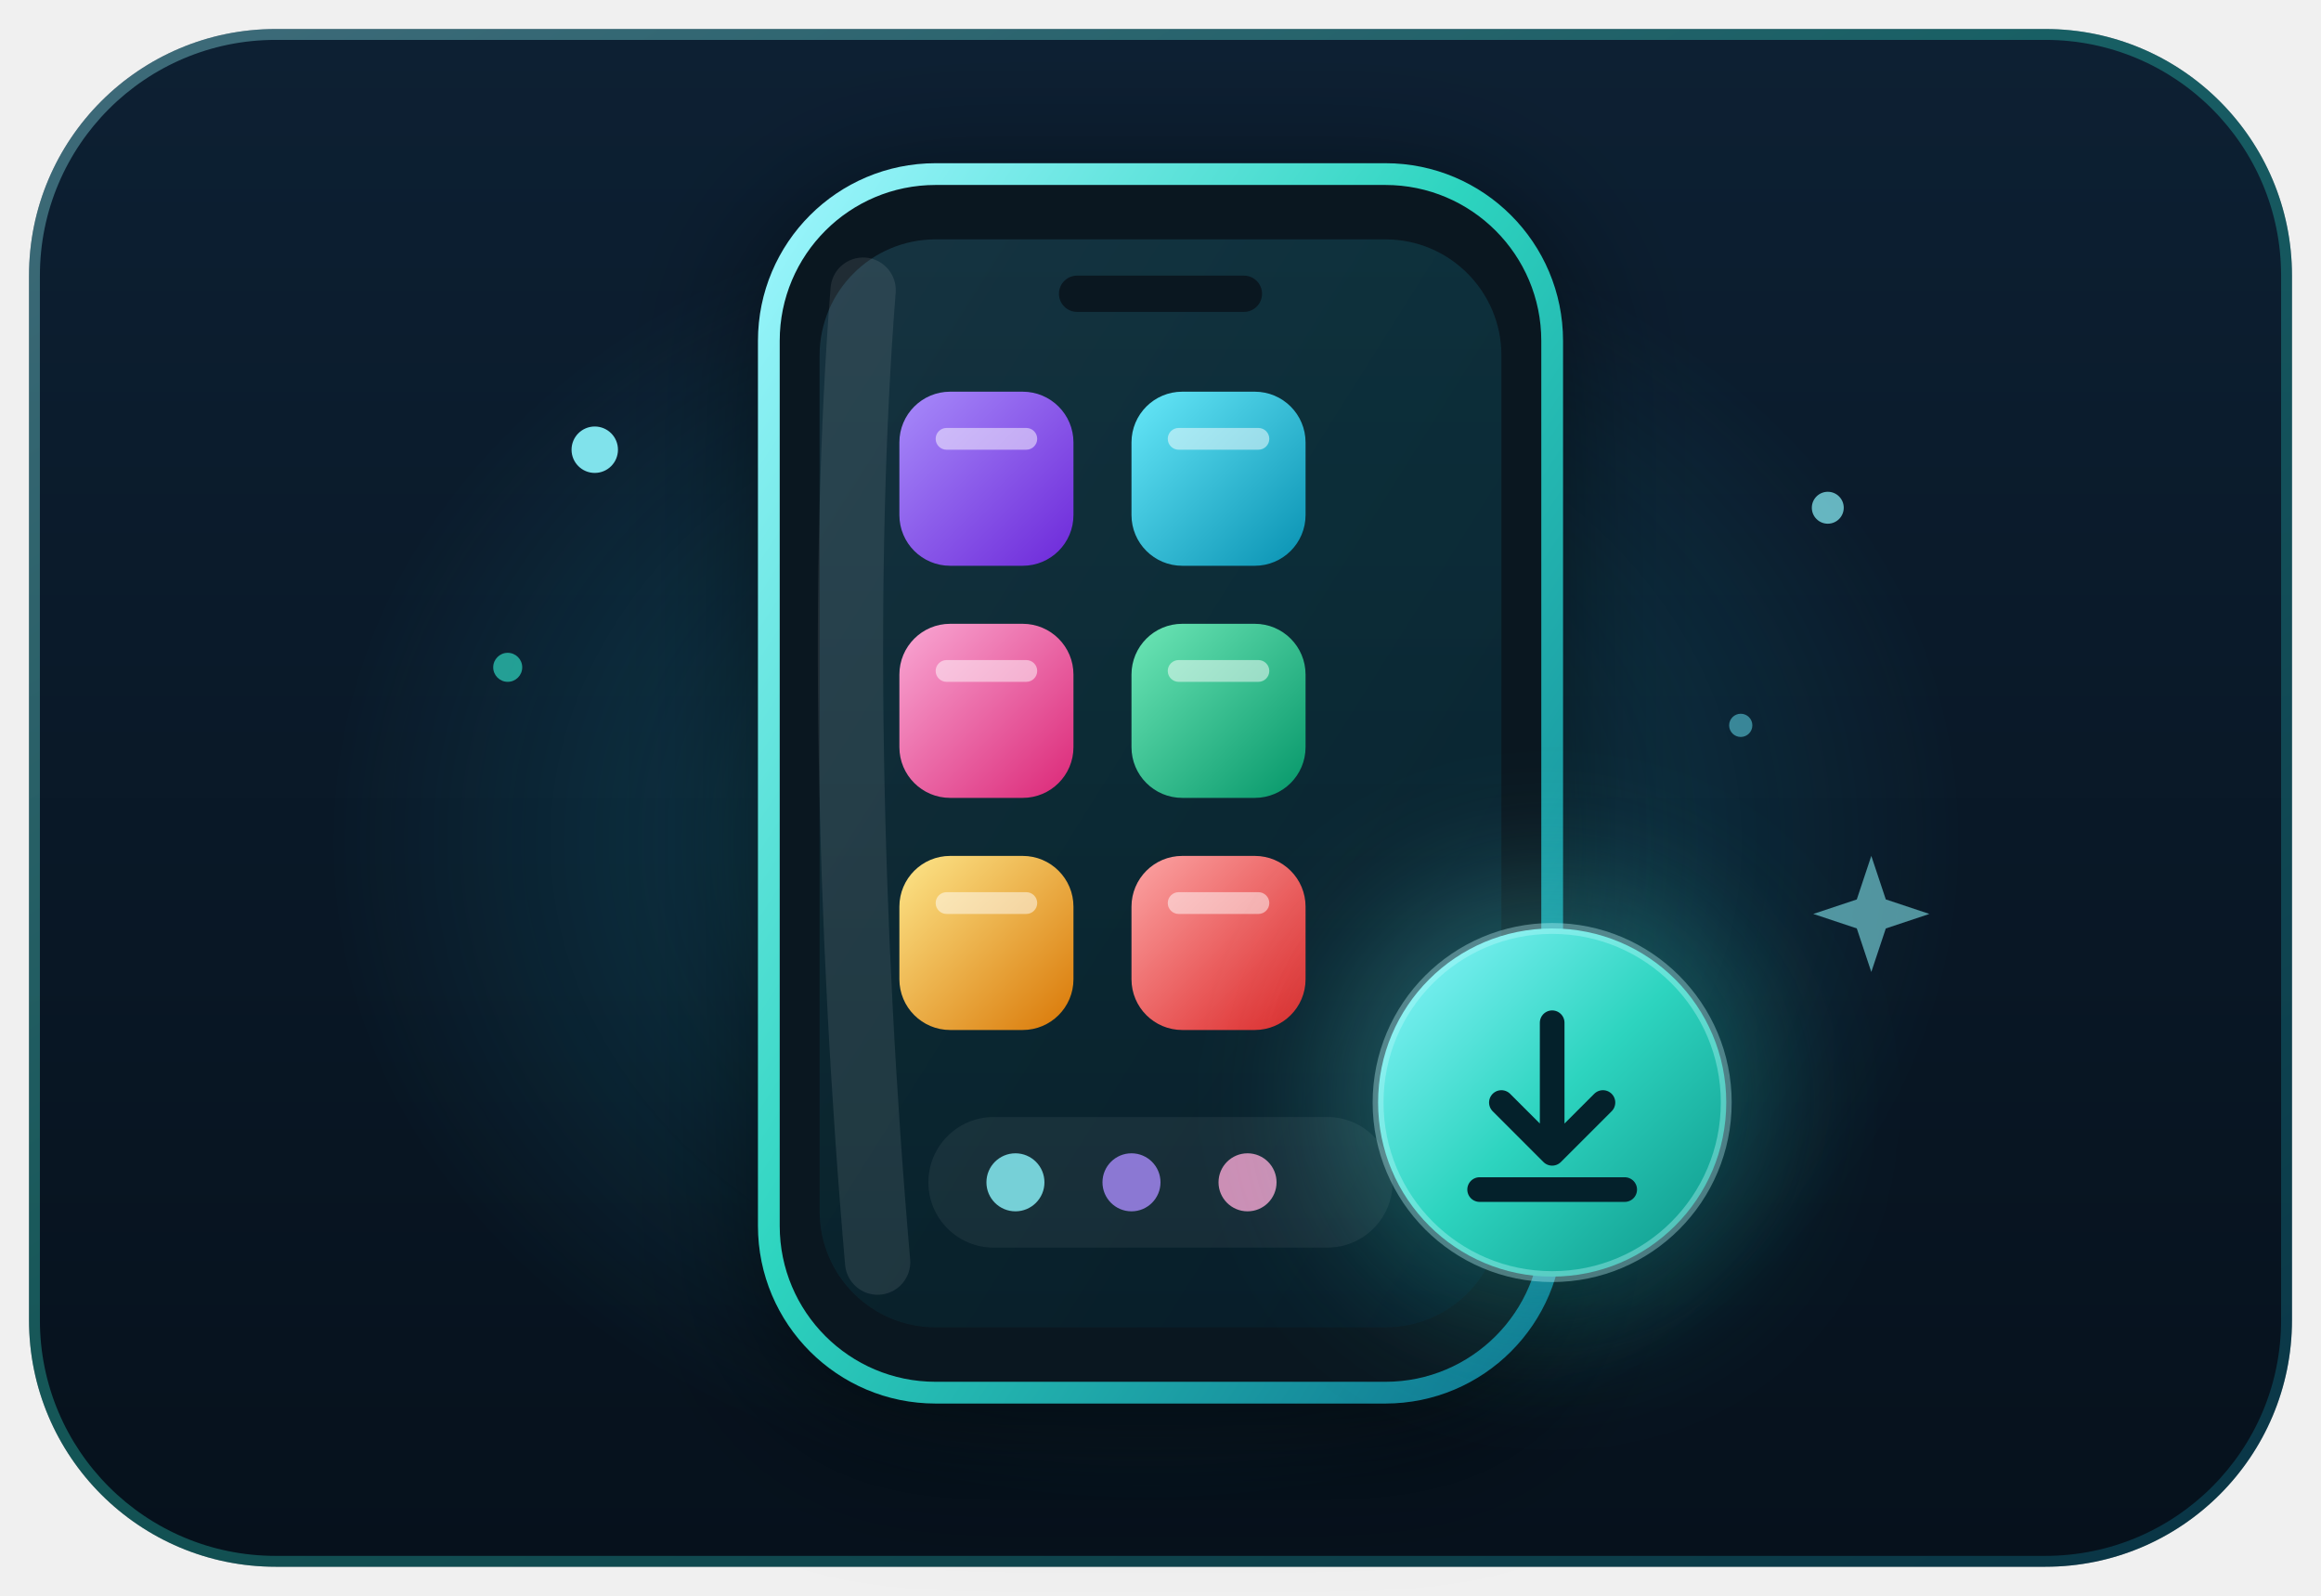
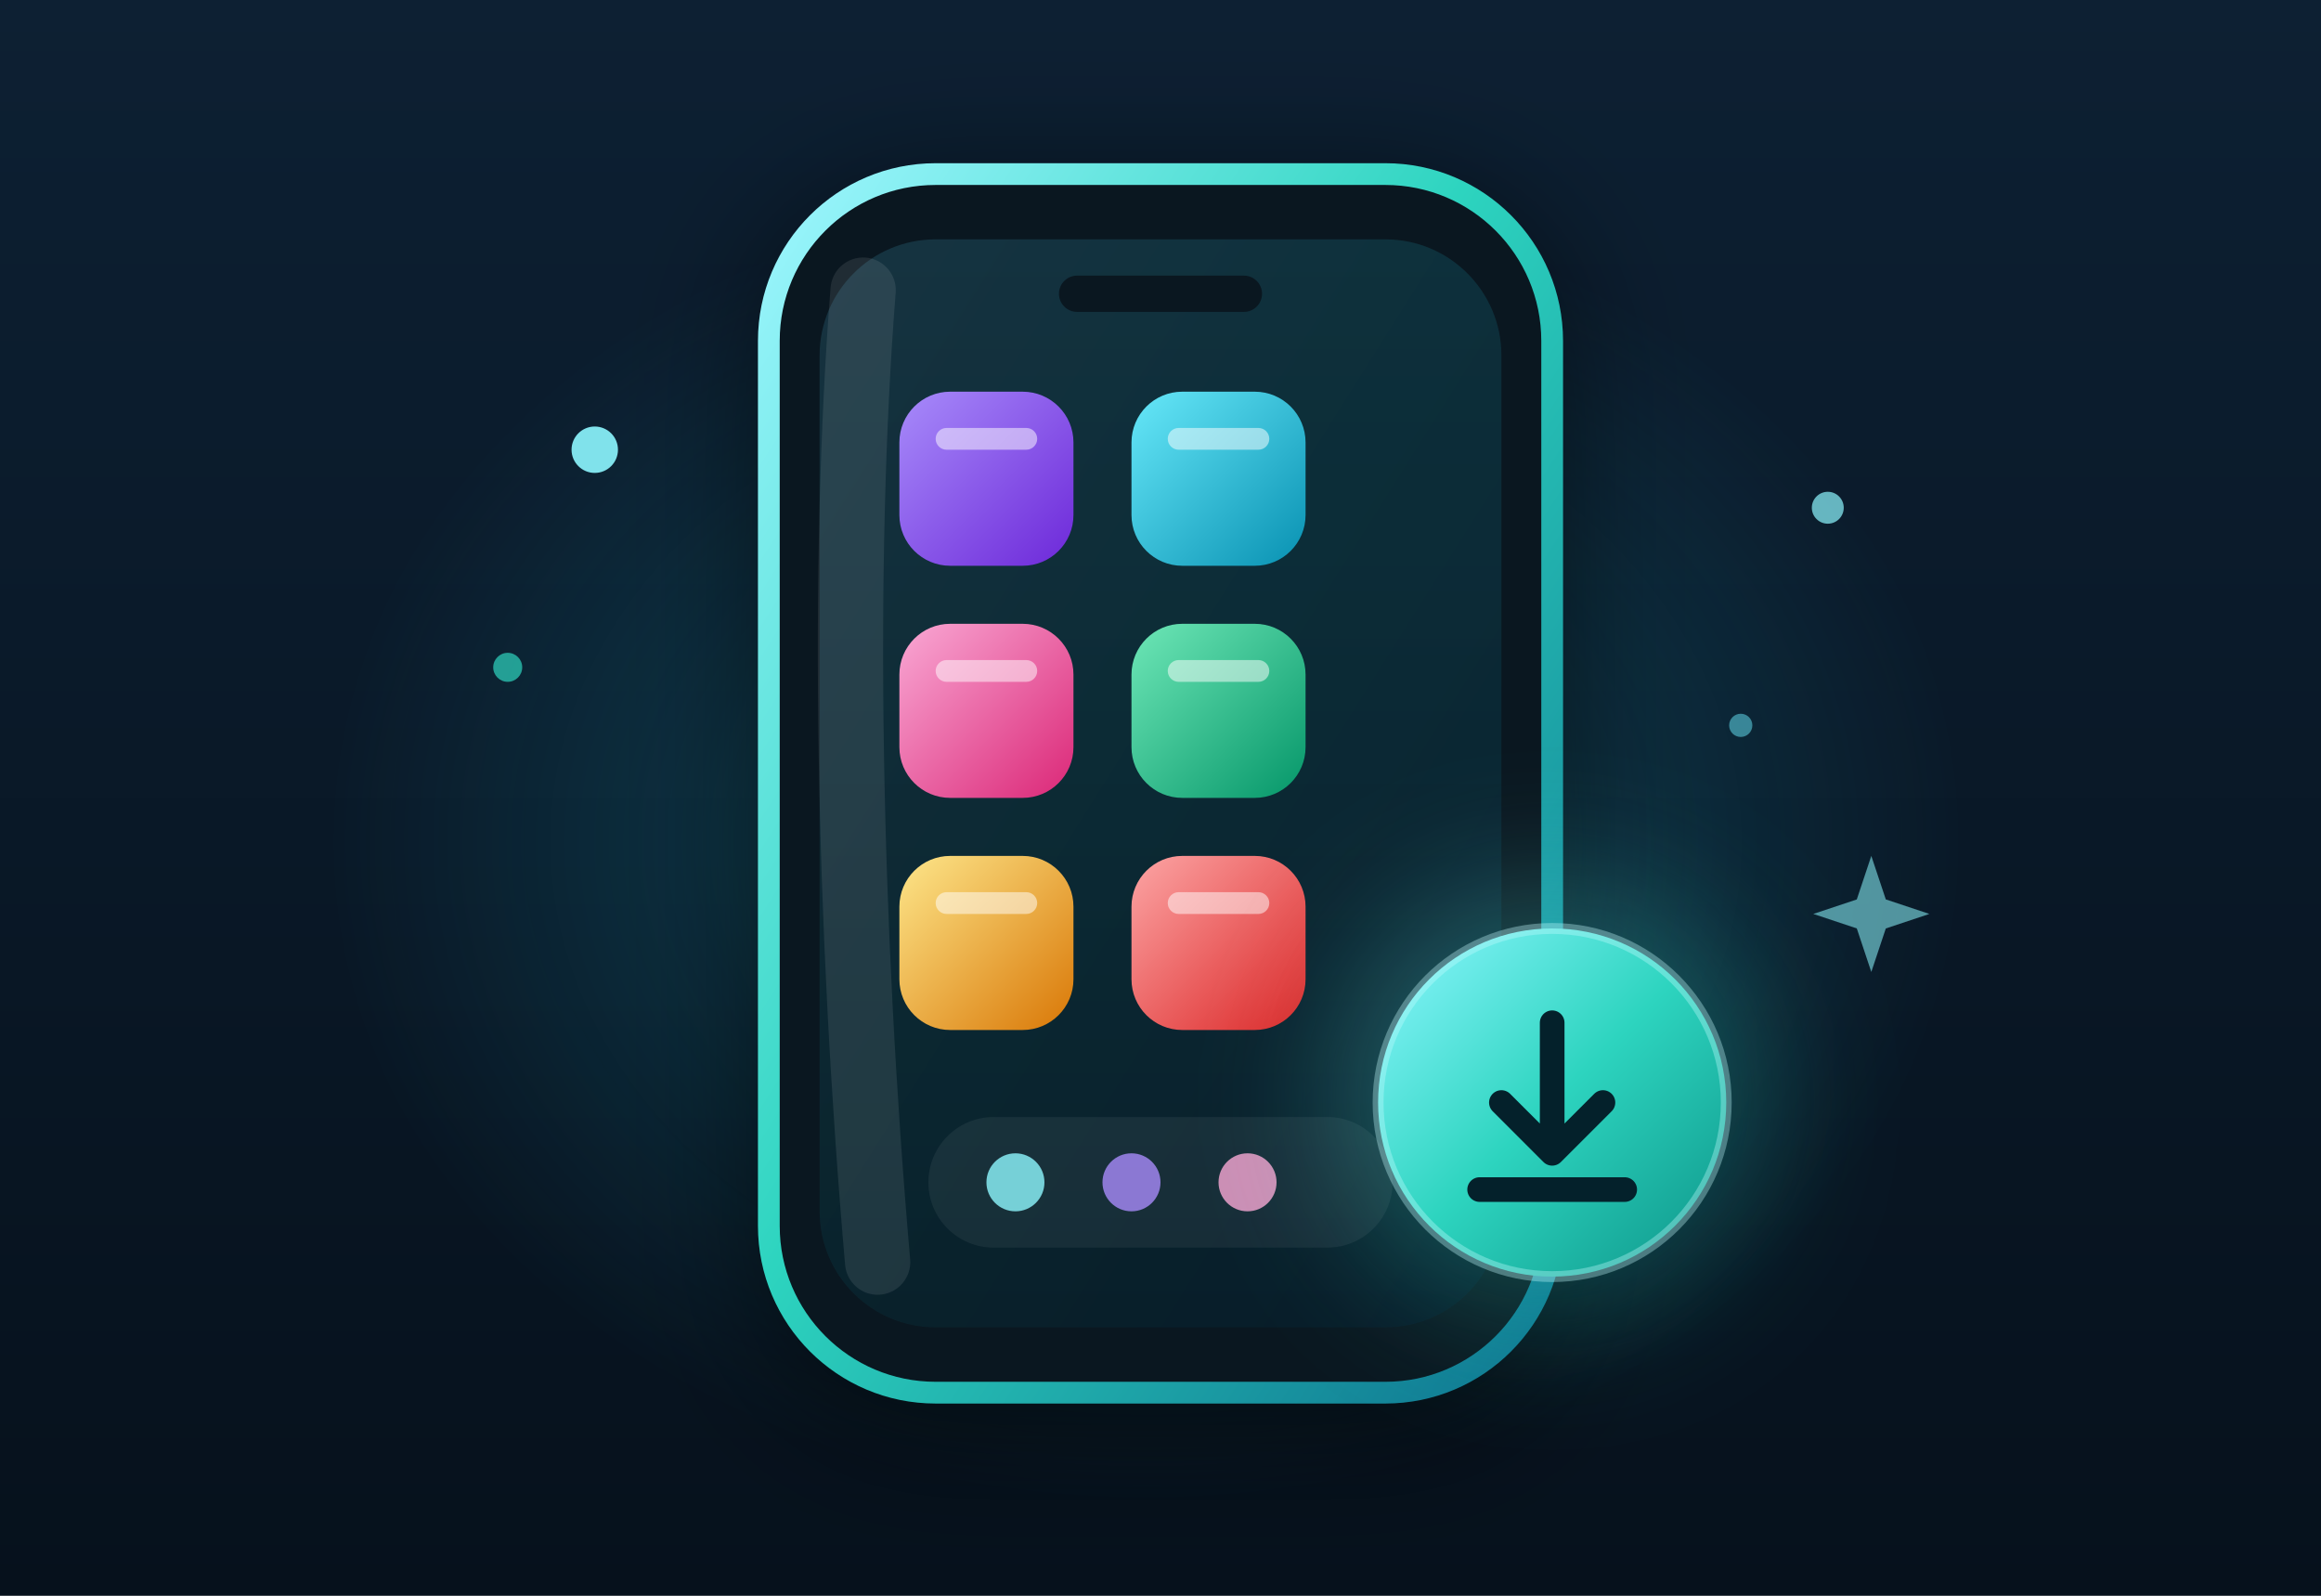
<svg xmlns="http://www.w3.org/2000/svg" viewBox="0 0 320 220" width="160" height="110" role="img" aria-label="Apps">
  <defs>
    <linearGradient id="aCard" x1="0" y1="0" x2="0" y2="1">
      <stop offset="0" stop-color="#0d2033" />
      <stop offset="1" stop-color="#06111c" />
    </linearGradient>
    <linearGradient id="aFrame" x1="0" y1="0" x2="1" y2="1">
      <stop offset="0" stop-color="#9ff6ff" />
      <stop offset="0.45" stop-color="#2dd4bf" />
      <stop offset="1" stop-color="#0e7490" />
    </linearGradient>
    <linearGradient id="aScreen" x1="0" y1="0" x2="0" y2="1">
      <stop offset="0" stop-color="#0b2331" />
      <stop offset="1" stop-color="#071420" />
    </linearGradient>
    <linearGradient id="aT1" x1="0" y1="0" x2="1" y2="1">
      <stop offset="0" stop-color="#a78bfa" />
      <stop offset="1" stop-color="#6d28d9" />
    </linearGradient>
    <linearGradient id="aT2" x1="0" y1="0" x2="1" y2="1">
      <stop offset="0" stop-color="#67e8f9" />
      <stop offset="1" stop-color="#0891b2" />
    </linearGradient>
    <linearGradient id="aT3" x1="0" y1="0" x2="1" y2="1">
      <stop offset="0" stop-color="#f9a8d4" />
      <stop offset="1" stop-color="#db2777" />
    </linearGradient>
    <linearGradient id="aT4" x1="0" y1="0" x2="1" y2="1">
      <stop offset="0" stop-color="#6ee7b7" />
      <stop offset="1" stop-color="#059669" />
    </linearGradient>
    <linearGradient id="aT5" x1="0" y1="0" x2="1" y2="1">
      <stop offset="0" stop-color="#fde68a" />
      <stop offset="1" stop-color="#d97706" />
    </linearGradient>
    <linearGradient id="aT6" x1="0" y1="0" x2="1" y2="1">
      <stop offset="0" stop-color="#fca5a5" />
      <stop offset="1" stop-color="#dc2626" />
    </linearGradient>
    <linearGradient id="aBadge" x1="0" y1="0" x2="1" y2="1">
      <stop offset="0" stop-color="#8df7ff" />
      <stop offset="0.5" stop-color="#2dd4bf" />
      <stop offset="1" stop-color="#0d9488" />
    </linearGradient>
    <radialGradient id="aGlow" cx="0.5" cy="0.5" r="0.5">
      <stop offset="0" stop-color="#2dd4bf" stop-opacity="0.42" />
      <stop offset="0.55" stop-color="#22d3ee" stop-opacity="0.12" />
      <stop offset="1" stop-color="#22d3ee" stop-opacity="0" />
    </radialGradient>
    <filter id="aBlur" x="-40%" y="-40%" width="180%" height="180%">
      <feGaussianBlur stdDeviation="9" />
    </filter>
    <filter id="aSoft" x="-30%" y="-30%" width="160%" height="160%">
      <feGaussianBlur stdDeviation="2.2" />
    </filter>
  </defs>
-   <rect x="4" y="4" width="312" height="212" rx="34" fill="url(#aCard)" />
-   <rect x="4.75" y="4.75" width="310.5" height="210.5" rx="33.25" fill="none" stroke="url(#aFrame)" stroke-opacity="0.35" stroke-width="1.5" />
+   <rect x="0" y="0" width="320" height="220" fill="url(#aCard)" />
  <ellipse cx="158" cy="116" rx="112" ry="92" fill="url(#aGlow)" />
  <g>
    <rect x="104" y="26" width="112" height="172" rx="24" fill="#000000" opacity="0.55" filter="url(#aBlur)" />
    <rect x="106" y="24" width="108" height="168" rx="23" fill="#0a1720" stroke="url(#aFrame)" stroke-width="3" />
    <rect x="113" y="33" width="94" height="150" rx="16" fill="url(#aScreen)" />
    <rect x="113" y="33" width="94" height="150" rx="16" fill="url(#aFrame)" opacity="0.08" />
    <rect x="146" y="38" width="28" height="5" rx="2.5" fill="#0a1720" />
    <path d="M119 40 C116 78 117 128 121 174" fill="none" stroke="#ffffff" stroke-opacity="0.09" stroke-width="9" stroke-linecap="round" />
    <g>
      <rect x="124" y="54" width="24" height="24" rx="7" fill="url(#aT1)" />
      <rect x="156" y="54" width="24" height="24" rx="7" fill="url(#aT2)" />
      <rect x="124" y="86" width="24" height="24" rx="7" fill="url(#aT3)" />
      <rect x="156" y="86" width="24" height="24" rx="7" fill="url(#aT4)" />
      <rect x="124" y="118" width="24" height="24" rx="7" fill="url(#aT5)" />
      <rect x="156" y="118" width="24" height="24" rx="7" fill="url(#aT6)" />
      <g fill="#ffffff" opacity="0.5">
        <rect x="129" y="59" width="14" height="3" rx="1.5" />
        <rect x="161" y="59" width="14" height="3" rx="1.5" />
        <rect x="129" y="91" width="14" height="3" rx="1.5" />
        <rect x="161" y="91" width="14" height="3" rx="1.5" />
        <rect x="129" y="123" width="14" height="3" rx="1.5" />
        <rect x="161" y="123" width="14" height="3" rx="1.5" />
      </g>
      <rect x="128" y="154" width="64" height="18" rx="9" fill="#ffffff" opacity="0.06" />
      <circle cx="140" cy="163" r="4" fill="#8df7ff" opacity="0.8" />
      <circle cx="156" cy="163" r="4" fill="#a78bfa" opacity="0.8" />
      <circle cx="172" cy="163" r="4" fill="#f9a8d4" opacity="0.8" />
    </g>
  </g>
  <g transform="translate(214 152)">
    <circle r="30" fill="url(#aBadge)" opacity="0.28" filter="url(#aBlur)" />
    <circle r="24" fill="url(#aBadge)" />
    <circle r="24" fill="none" stroke="#c7fbff" stroke-opacity="0.35" stroke-width="1.5" />
    <path d="M0 -11 V6 M-7 0 L0 7 L7 0" fill="none" stroke="#04212b" stroke-width="3.4" stroke-linecap="round" stroke-linejoin="round" />
    <path d="M-10 12 H10" stroke="#04212b" stroke-width="3.4" stroke-linecap="round" />
  </g>
  <circle cx="82" cy="62" r="3.2" fill="#8df7ff" opacity="0.9" />
  <circle cx="70" cy="92" r="2" fill="#2dd4bf" opacity="0.7" />
  <circle cx="252" cy="70" r="2.2" fill="#8df7ff" opacity="0.7" />
  <circle cx="240" cy="100" r="1.6" fill="#67e8f9" opacity="0.5" />
  <path d="M258 118 l2 6 6 2 -6 2 -2 6 -2 -6 -6 -2 6 -2 Z" fill="#8df7ff" opacity="0.55" />
</svg>
